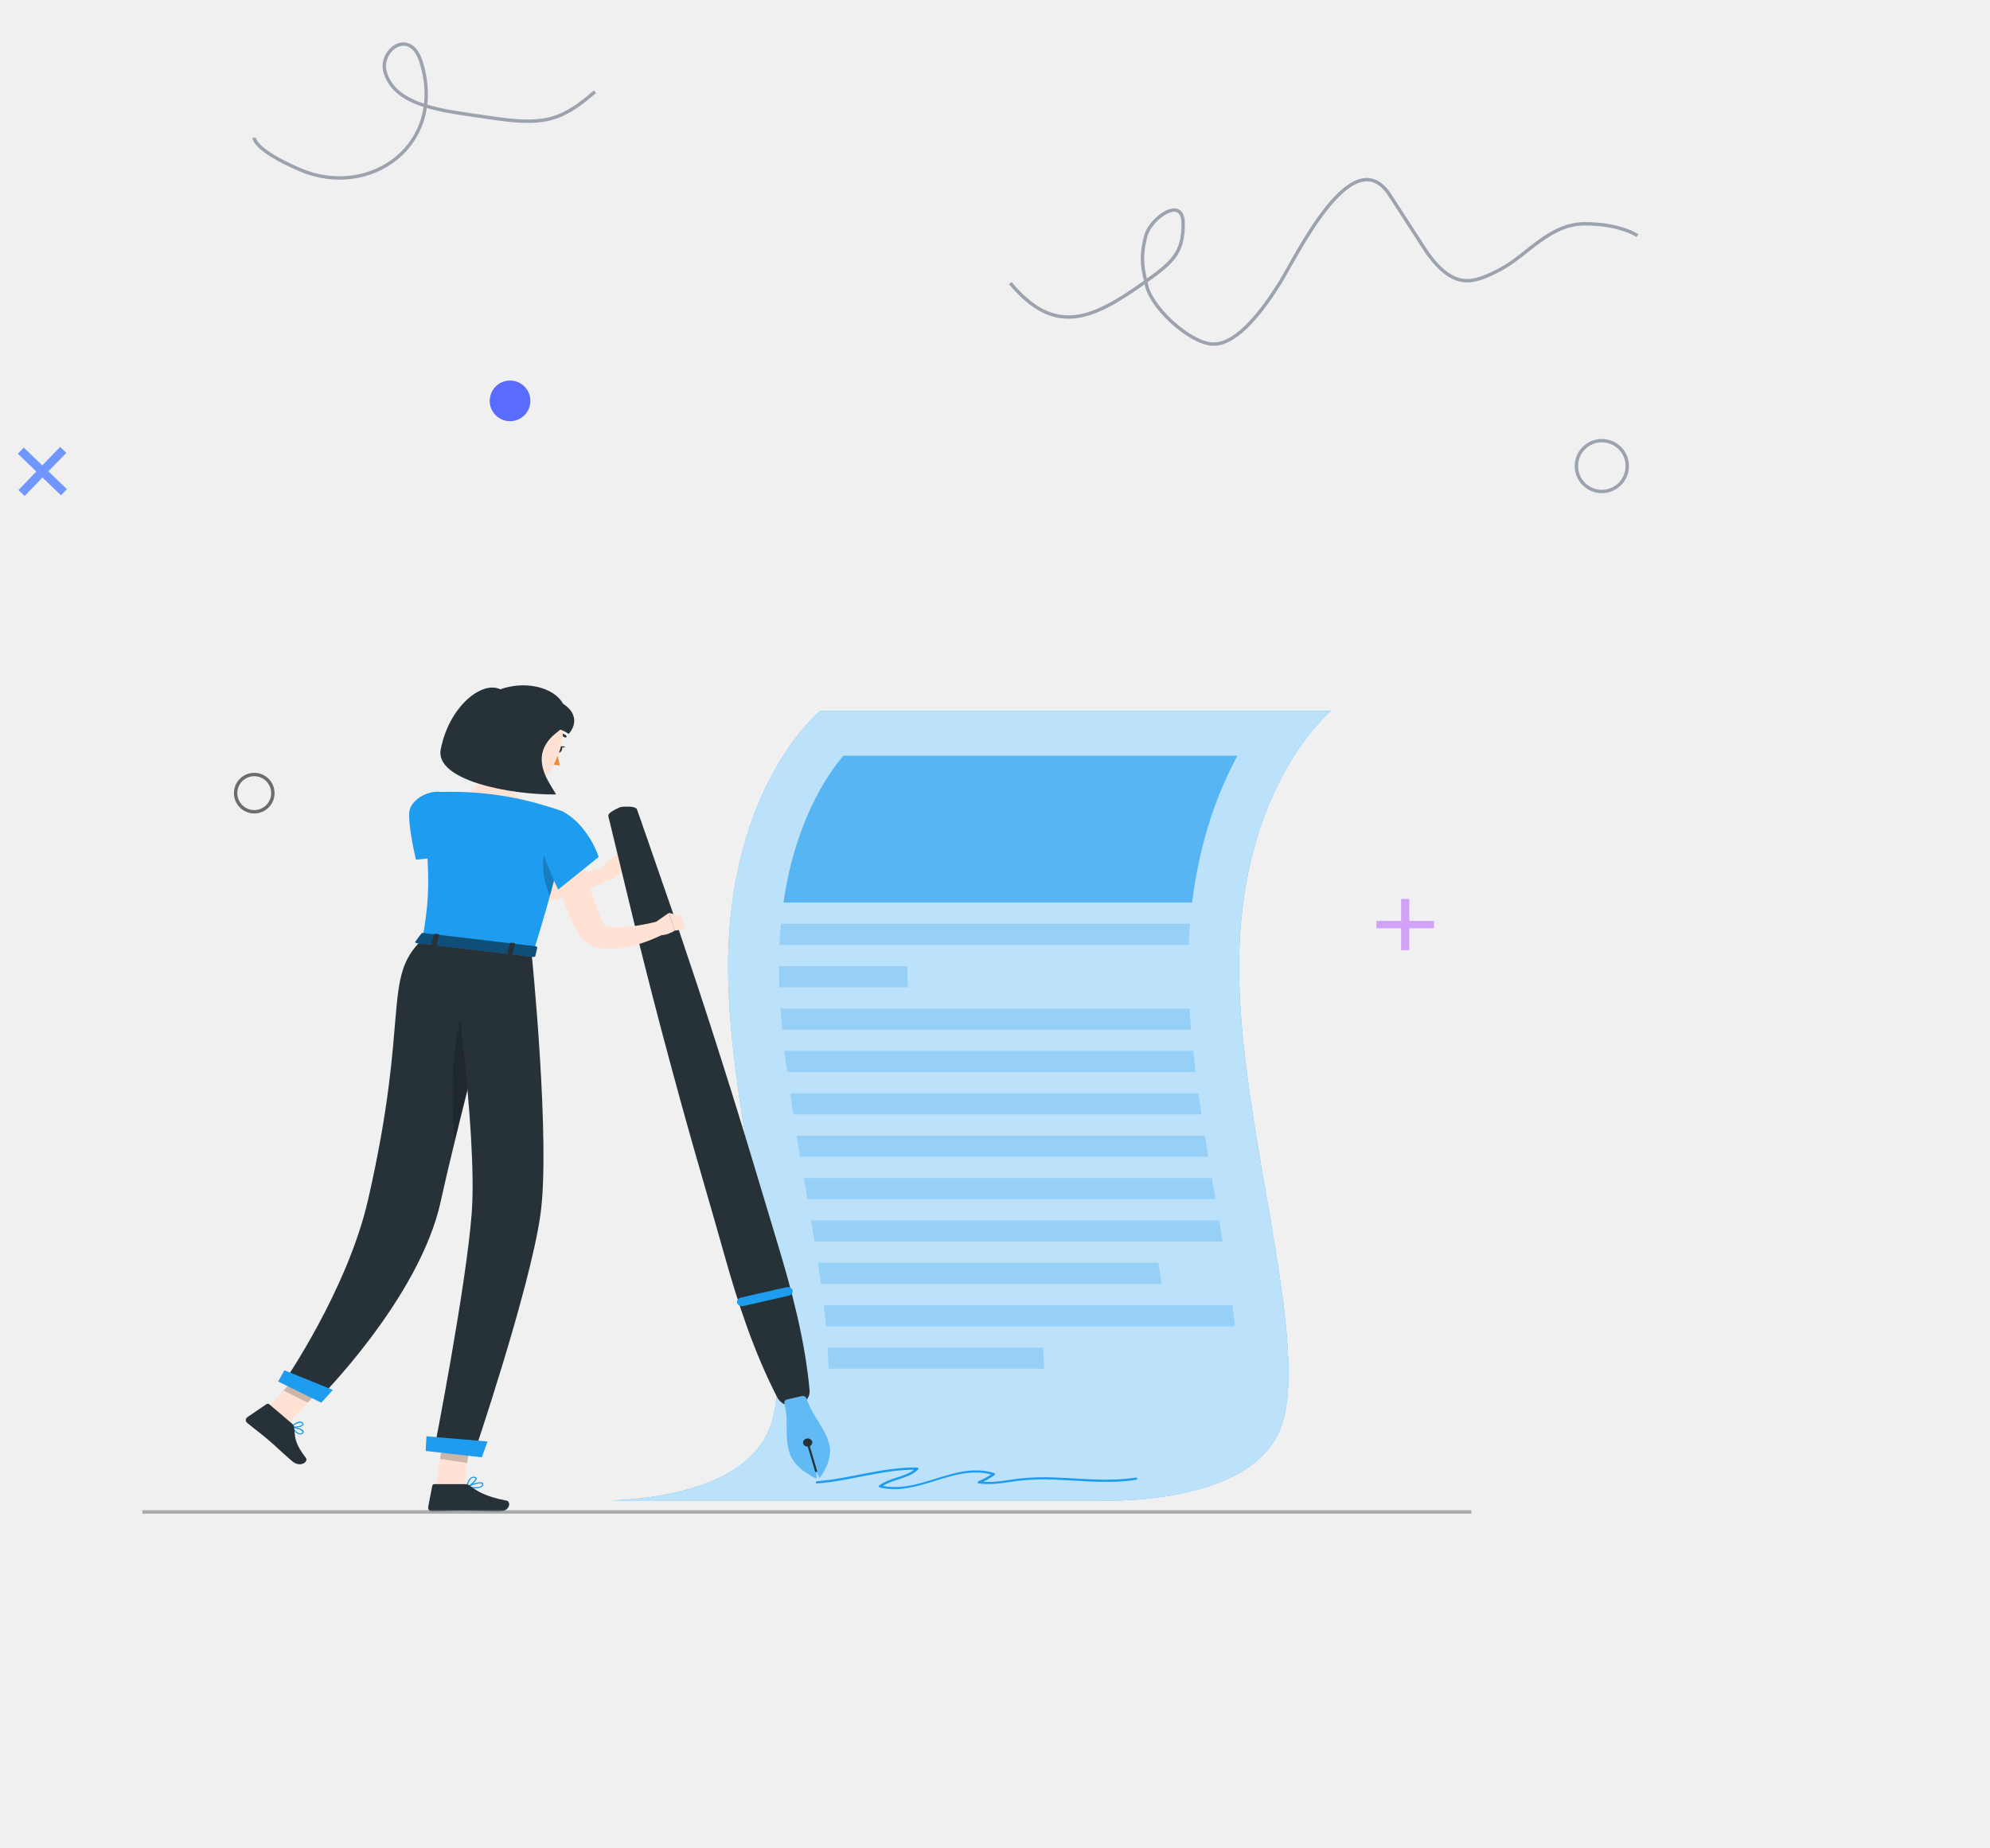
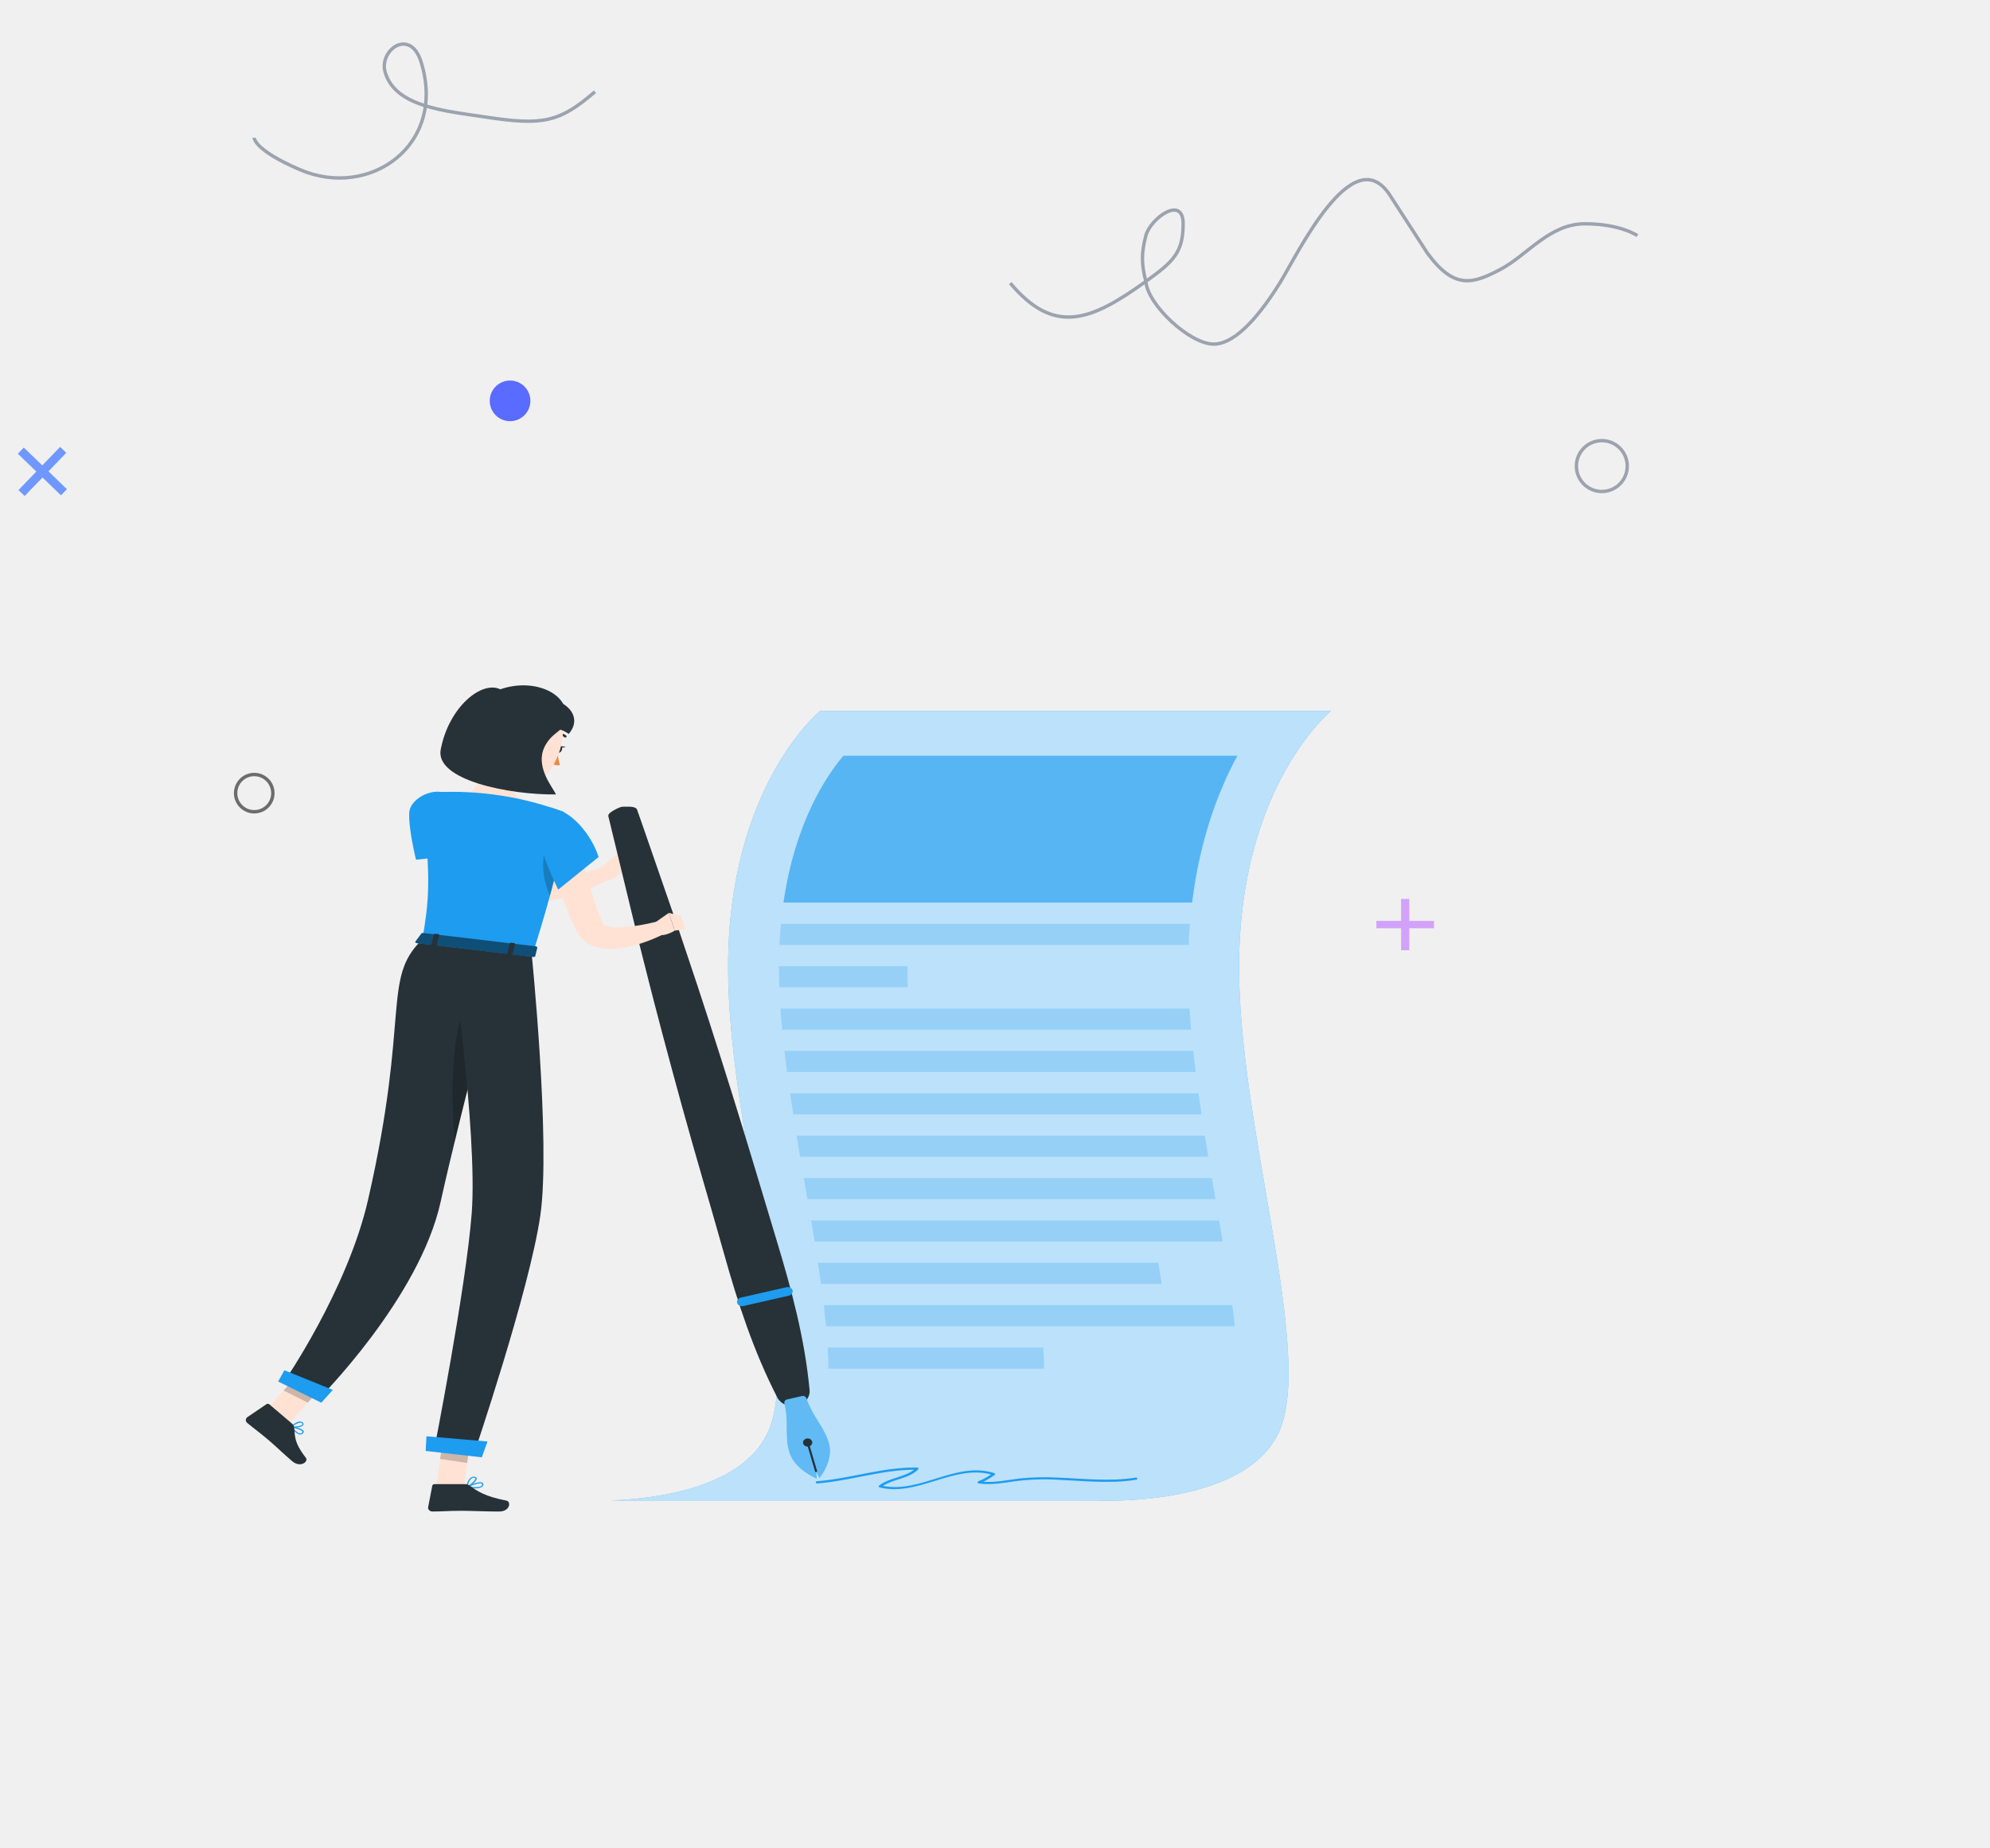
<svg xmlns="http://www.w3.org/2000/svg" width="587" height="545" viewBox="0 0 587 545" fill="none">
-   <g clip-path="url(#clip0_399_653)">
+   <g clip-path="url(#clip0_15_6693)">
    <circle cx="74.995" cy="233.995" r="5.495" stroke="black" stroke-opacity="0.55" />
    <path d="M150.455 112.27C147.14 112.27 144.46 114.95 144.46 118.265C144.46 121.58 147.14 124.26 150.455 124.26C153.77 124.26 156.45 121.58 156.45 118.265C156.45 114.95 153.77 112.27 150.455 112.27Z" fill="#5A6BFF" />
    <path d="M306.995 358C303.68 358 301 360.68 301 363.995C301 367.31 303.68 369.99 306.995 369.99C310.31 369.99 312.99 367.31 312.99 363.995C312.99 360.68 310.31 358 306.995 358Z" fill="#B3BBFF" />
    <path d="M75.001 40.636C75.001 40.636 74.694 44.138 88.501 50.07C109.021 58.887 131.914 42.802 124.186 18.207C121 8.07 111.777 14.756 113.589 21.207C116.5 31.57 131.301 32.721 143.5 34.57C160 37.07 165 36.136 175.5 27.07" stroke="#9CA3AF" />
    <path d="M392.64 209.739H241.92C241.92 209.739 214.77 231.789 214.77 285.397C214.77 331.499 235.36 394.006 227.63 419.593C221.8 438.9 193.53 442.216 179.98 442.675H323.44C323.44 442.675 370.62 445.189 378.35 419.593C386.08 393.997 365.49 331.499 365.49 285.388C365.49 231.753 392.64 209.739 392.64 209.739Z" fill="#1E9CEF" />
    <path opacity="0.7" d="M392.64 209.739H241.92C241.92 209.739 214.77 231.789 214.77 285.397C214.77 331.499 235.36 394.006 227.63 419.593C221.8 438.9 193.53 442.216 179.98 442.675H323.44C323.44 442.675 370.62 445.189 378.35 419.593C386.08 393.997 365.49 331.499 365.49 285.388C365.49 231.753 392.64 209.739 392.64 209.739Z" fill="white" />
    <g opacity="0.8">
      <path opacity="0.8" d="M351.641 266.275H231.101C234.511 242.69 243.701 228.966 248.771 222.969H365.001C359.301 233.465 353.921 247.762 351.641 266.275Z" fill="#1E9CEF" />
      <path opacity="0.3" d="M350.631 278.782H229.921C230.021 276.638 230.161 274.557 230.361 272.546H351.001C350.834 274.574 350.711 276.653 350.631 278.782Z" fill="#1E9CEF" />
      <path opacity="0.3" d="M267.77 291.28H229.881C229.814 289.286 229.777 287.325 229.771 285.397V285.053H267.671V285.388C267.671 287.337 267.7 289.304 267.77 291.28Z" fill="#1E9CEF" />
      <path opacity="0.3" d="M351.351 303.778H230.731C230.521 301.679 230.351 299.597 230.221 297.551H350.891C351.011 299.615 351.164 301.69 351.351 303.778Z" fill="#1E9CEF" />
-       <path opacity="0.3" d="M352.681 316.258H232.161C231.881 314.171 231.621 312.092 231.381 310.022H352.001C352.171 312.121 352.421 314.203 352.681 316.258Z" fill="#1E9CEF" />
-       <path opacity="0.3" d="M354.421 328.782H234.001C233.671 326.701 233.361 324.619 233.061 322.555H353.521C353.801 324.631 354.101 326.707 354.421 328.782Z" fill="#1E9CEF" />
+       <path opacity="0.3" d="M352.681 316.258H232.161C231.881 314.17 231.621 312.092 231.381 310.022H352.001C352.171 312.121 352.421 314.203 352.681 316.258Z" fill="#1E9CEF" />
+       <path opacity="0.3" d="M354.421 328.782H234.001C233.671 326.701 233.361 324.619 233.061 322.555H353.521C353.801 324.631 354.101 326.706 354.421 328.782Z" fill="#1E9CEF" />
      <path opacity="0.3" d="M356.411 341.28H236.001C235.654 339.199 235.321 337.123 235.001 335.053H355.401C355.731 337.126 356.071 339.19 356.411 341.28Z" fill="#1E9CEF" />
      <path opacity="0.3" d="M358.541 353.787H238.171C237.981 352.649 237.781 351.494 237.581 350.338L237.101 347.551H357.471C357.831 349.633 358.181 351.714 358.541 353.787Z" fill="#1E9CEF" />
      <path opacity="0.3" d="M240.271 366.285C239.937 364.227 239.604 362.151 239.271 360.058H359.621C359.971 362.14 360.331 364.212 360.671 366.285H240.271Z" fill="#1E9CEF" />
-       <path opacity="0.3" d="M242.181 378.783C241.901 376.745 241.591 374.664 241.271 372.556H341.671C342.011 374.655 342.331 376.737 342.671 378.783H242.181Z" fill="#1E9CEF" />
-       <path opacity="0.3" d="M243.661 391.29C243.468 389.255 243.248 387.177 243.001 385.054H363.521C363.791 387.188 364.041 389.27 364.251 391.29H243.661Z" fill="#1E9CEF" />
+       <path opacity="0.3" d="M242.181 378.783C241.901 376.746 241.591 374.664 241.271 372.556H341.671C342.011 374.655 342.331 376.737 342.671 378.783H242.181Z" fill="#1E9CEF" />
+       <path opacity="0.3" d="M243.661 391.289C243.468 389.255 243.248 387.176 243.001 385.054H363.521C363.791 387.188 364.041 389.27 364.251 391.289H243.661Z" fill="#1E9CEF" />
      <path opacity="0.3" d="M244.351 403.787C244.351 401.777 244.261 399.695 244.131 397.561H307.721C307.881 399.739 307.971 401.821 308.001 403.787H244.351Z" fill="#1E9CEF" />
    </g>
    <path d="M335.001 435.928C327.351 437.154 319.601 436.219 311.911 435.928C308.223 435.717 304.521 435.803 300.851 436.183C297.251 436.607 293.671 437.436 290.041 437.154C291.24 436.585 292.37 435.908 293.411 435.134C293.457 435.094 293.49 435.044 293.508 434.988C293.525 434.933 293.525 434.875 293.509 434.82C293.493 434.764 293.461 434.714 293.415 434.673C293.37 434.632 293.313 434.602 293.251 434.587C281.961 431.059 271.681 440.602 260.431 438.38C263.621 436.298 268.111 436.254 270.831 433.52C270.881 433.472 270.915 433.413 270.928 433.35C270.941 433.286 270.932 433.22 270.904 433.16C270.875 433.1 270.827 433.049 270.767 433.013C270.706 432.976 270.634 432.957 270.561 432.955C260.501 432.779 251.001 436.21 241.001 436.995C240.521 436.995 240.521 437.692 241.001 437.656C250.651 436.915 259.901 433.661 269.631 433.59C266.721 435.884 262.281 435.963 259.321 438.274C259.275 438.315 259.242 438.366 259.225 438.421C259.208 438.477 259.207 438.535 259.223 438.591C259.239 438.647 259.271 438.698 259.317 438.74C259.362 438.782 259.418 438.813 259.481 438.829C270.821 441.59 281.141 432.047 292.341 434.993C291.173 435.801 289.901 436.485 288.551 437.03C288.487 437.064 288.437 437.113 288.405 437.172C288.373 437.23 288.361 437.296 288.37 437.36C288.38 437.425 288.411 437.486 288.459 437.535C288.507 437.584 288.57 437.62 288.641 437.639C292.331 438.186 295.941 437.489 299.581 436.977C303.656 436.461 307.782 436.32 311.891 436.554C319.661 436.88 327.461 437.806 335.181 436.554C335.691 436.492 335.491 435.848 335.001 435.928Z" fill="#1E9CEF" />
    <path d="M130.88 242.285C131.51 242.999 132.32 243.837 133.06 244.613C133.8 245.389 134.61 246.174 135.41 246.933C137.02 248.45 138.65 249.94 140.41 251.343C143.674 254.076 147.381 256.365 151.41 258.134C151.9 258.328 152.41 258.505 152.86 258.663C153.082 258.741 153.309 258.809 153.54 258.866C153.753 258.941 153.974 258.997 154.2 259.034C155.16 259.251 156.141 259.387 157.13 259.44C159.344 259.535 161.563 259.422 163.75 259.104C166.073 258.792 168.373 258.362 170.64 257.817C172.94 257.287 175.29 256.635 177.48 255.956L179.48 259.484C175.034 261.935 170.221 263.823 165.18 265.093C162.522 265.764 159.782 266.152 157.02 266.249C155.524 266.302 154.026 266.216 152.55 265.993C152.17 265.94 151.78 265.861 151.4 265.781C151.02 265.702 150.62 265.614 150.29 265.517C149.59 265.331 148.91 265.128 148.29 264.899C143.2 263.053 138.516 260.435 134.45 257.164C132.466 255.647 130.573 254.04 128.78 252.348C127.89 251.466 127.02 250.646 126.18 249.764C125.34 248.882 124.54 248 123.67 246.986L130.88 242.285Z" fill="#FFE2D3" />
-     <path d="M120.71 239.789C120.49 244.728 122.71 253.636 122.71 253.636L136.57 252.154C136.57 252.154 137.08 239.118 134.39 235.969C129.84 230.704 120.92 235.114 120.71 239.789Z" fill="#1E9CEF" />
+     <path d="M120.71 239.789C120.49 244.728 122.71 253.636 122.71 253.636L136.57 252.154C136.57 252.154 137.08 239.118 134.39 235.97C129.84 230.704 120.92 235.114 120.71 239.789Z" fill="#1E9CEF" />
    <path d="M175.62 257.208L182.11 251.969L182.94 257.614C182.94 257.614 180.25 260.798 177.2 259.457L175.62 257.208Z" fill="#FFE2D3" />
    <path d="M185.369 252.278L188.119 255.453L182.939 257.614L182.109 251.969L185.369 252.278Z" fill="#FFE2D3" />
-     <path d="M183.73 237.998C184.42 237.998 184.8 237.998 185.29 237.998C185.5 237.985 185.71 237.985 185.92 237.998L186.44 238.06C186.889 238.106 187.316 238.255 187.68 238.492C187.857 238.676 187.975 238.898 188.02 239.136L188.25 239.806L189.18 242.452L191.04 247.806L194.75 258.522C197.2 265.666 199.75 272.793 202.11 279.955C206.96 294.261 211.55 308.62 216.06 323.005C220.57 337.391 224.81 351.838 229.17 366.223C233.53 380.609 237.43 395.162 238.82 410.261C238.87 411.271 238.526 412.265 237.845 413.077C237.163 413.89 236.186 414.471 235.077 414.724C233.968 414.977 232.794 414.887 231.752 414.468C230.709 414.049 229.861 413.327 229.35 412.422C222.25 398.628 217.61 384.278 213.55 369.795C209.49 355.313 205.18 340.954 201.2 326.48C197.22 312.007 193.33 297.454 189.69 282.874C187.82 275.598 186.12 268.277 184.33 260.983L181.68 250.029L180.35 244.551L179.69 241.808L179.52 241.129C179.429 240.9 179.409 240.653 179.46 240.415C179.655 240.065 179.943 239.762 180.3 239.533L180.73 239.251C180.895 239.14 181.069 239.039 181.25 238.951C181.68 238.73 181.99 238.545 182.61 238.28C182.959 238.123 183.34 238.027 183.73 237.998Z" fill="#263238" />
-     <path d="M237.86 412.537C237.785 412.299 237.607 412.095 237.364 411.972C237.12 411.848 236.832 411.814 236.56 411.876L234.36 412.378L232.16 412.881C231.888 412.944 231.655 413.098 231.511 413.311C231.367 413.524 231.323 413.778 231.39 414.019C232.76 419.576 231.39 423.553 232.85 428.44C234.36 433.582 240.93 436.219 240.93 436.219L240.72 434.023L241.72 436.034C241.72 436.034 246.01 430.918 244.5 425.776C243.08 420.89 239.72 417.979 237.86 412.537Z" fill="#1E9CEF" />
-     <path opacity="0.3" d="M237.86 412.537C237.785 412.299 237.607 412.095 237.364 411.972C237.12 411.848 236.832 411.814 236.56 411.876L234.36 412.378L232.16 412.881C231.888 412.944 231.655 413.098 231.511 413.311C231.367 413.524 231.323 413.778 231.39 414.019C232.76 419.576 231.39 423.553 232.85 428.44C234.36 433.582 240.93 436.219 240.93 436.219L240.72 434.023L241.72 436.034C241.72 436.034 246.01 430.918 244.5 425.776C243.08 420.89 239.72 417.979 237.86 412.537Z" fill="white" />
+     <path d="M183.73 237.998C184.42 237.998 184.8 237.998 185.29 237.998C185.5 237.986 185.71 237.986 185.92 237.998L186.44 238.06C186.889 238.107 187.316 238.256 187.68 238.492C187.857 238.676 187.975 238.898 188.02 239.136L188.25 239.806L189.18 242.452L191.04 247.806L194.75 258.522C197.2 265.667 199.75 272.793 202.11 279.955C206.96 294.261 211.55 308.62 216.06 323.005C220.57 337.391 224.81 351.838 229.17 366.223C233.53 380.609 237.43 395.162 238.82 410.262C238.87 411.271 238.526 412.265 237.845 413.078C237.163 413.89 236.186 414.472 235.077 414.725C233.968 414.978 232.794 414.887 231.752 414.468C230.709 414.049 229.861 413.327 229.35 412.423C222.25 398.628 217.61 384.278 213.55 369.796C209.49 355.313 205.18 340.954 201.2 326.481C197.22 312.007 193.33 297.454 189.69 282.874C187.82 275.598 186.12 268.277 184.33 260.983L181.68 250.029L180.35 244.552L179.69 241.809L179.52 241.129C179.429 240.9 179.409 240.654 179.46 240.415C179.655 240.065 179.943 239.762 180.3 239.533L180.73 239.251C180.895 239.14 181.069 239.04 181.25 238.951C181.68 238.73 181.99 238.545 182.61 238.281C182.959 238.123 183.34 238.027 183.73 237.998Z" fill="#263238" />
+     <path d="M237.86 412.537C237.785 412.298 237.607 412.095 237.364 411.972C237.12 411.848 236.832 411.813 236.56 411.875L234.36 412.378L232.16 412.881C231.888 412.943 231.655 413.098 231.511 413.311C231.367 413.524 231.323 413.778 231.39 414.019C232.76 419.575 231.39 423.553 232.85 428.439C234.36 433.582 240.93 436.219 240.93 436.219L240.72 434.022L241.72 436.033C241.72 436.033 246.01 430.918 244.5 425.776C243.08 420.89 239.72 417.979 237.86 412.537Z" fill="#1E9CEF" />
+     <path opacity="0.3" d="M237.86 412.537C237.785 412.298 237.607 412.095 237.364 411.972C237.12 411.848 236.832 411.813 236.56 411.875L234.36 412.378L232.16 412.881C231.888 412.943 231.655 413.098 231.511 413.311C231.367 413.524 231.323 413.778 231.39 414.019C232.76 419.575 231.39 423.553 232.85 428.439C234.36 433.582 240.93 436.219 240.93 436.219L240.72 434.022L241.72 436.033C241.72 436.033 246.01 430.918 244.5 425.776C243.08 420.89 239.72 417.979 237.86 412.537Z" fill="white" />
    <path d="M239.569 425.291C239.634 425.522 239.619 425.766 239.528 425.99C239.436 426.214 239.271 426.41 239.053 426.551C238.836 426.693 238.575 426.775 238.305 426.786C238.035 426.798 237.767 426.739 237.535 426.616C237.303 426.494 237.118 426.313 237.002 426.098C236.886 425.882 236.844 425.642 236.883 425.405C236.922 425.169 237.04 424.949 237.22 424.772C237.401 424.594 237.637 424.468 237.899 424.409C238.253 424.331 238.628 424.381 238.941 424.546C239.254 424.711 239.48 424.979 239.569 425.291Z" fill="#263238" />
-     <path d="M240.8 434.287C240.761 434.298 240.719 434.301 240.679 434.297C240.638 434.293 240.598 434.281 240.562 434.263C240.527 434.245 240.496 434.221 240.471 434.191C240.447 434.162 240.429 434.129 240.42 434.093L237.94 425.67C237.93 425.635 237.927 425.599 237.932 425.564C237.938 425.528 237.951 425.493 237.971 425.462C237.992 425.431 238.019 425.404 238.051 425.382C238.084 425.36 238.121 425.344 238.16 425.335C238.2 425.324 238.241 425.321 238.282 425.325C238.323 425.329 238.363 425.341 238.398 425.359C238.434 425.377 238.465 425.402 238.489 425.431C238.514 425.46 238.531 425.494 238.54 425.529L241.02 433.952C241.031 433.987 241.034 434.023 241.028 434.059C241.023 434.094 241.01 434.129 240.989 434.16C240.969 434.191 240.942 434.218 240.909 434.24C240.877 434.262 240.84 434.278 240.8 434.287Z" fill="#263238" />
+     <path d="M240.8 434.287C240.761 434.298 240.719 434.301 240.679 434.297C240.638 434.293 240.598 434.281 240.562 434.263C240.527 434.245 240.496 434.22 240.471 434.191C240.447 434.162 240.429 434.128 240.42 434.093L237.94 425.67C237.93 425.635 237.927 425.599 237.932 425.563C237.938 425.528 237.951 425.493 237.971 425.462C237.992 425.431 238.019 425.404 238.051 425.382C238.084 425.36 238.121 425.344 238.16 425.335C238.2 425.324 238.241 425.321 238.282 425.325C238.323 425.329 238.363 425.341 238.398 425.359C238.434 425.377 238.465 425.402 238.489 425.431C238.514 425.46 238.531 425.493 238.54 425.529L241.02 433.952C241.031 433.987 241.034 434.023 241.028 434.059C241.023 434.094 241.01 434.129 240.989 434.16C240.969 434.191 240.942 434.218 240.909 434.24C240.877 434.262 240.84 434.278 240.8 434.287Z" fill="#263238" />
    <path d="M232.7 382.249L219.22 385.328C218.846 385.411 218.45 385.36 218.118 385.186C217.787 385.013 217.546 384.731 217.45 384.401C217.354 384.078 217.405 383.734 217.591 383.442C217.778 383.151 218.086 382.935 218.45 382.84L232 379.762C232.367 379.677 232.757 379.722 233.088 379.887C233.418 380.051 233.663 380.323 233.77 380.644C233.822 380.812 233.836 380.987 233.81 381.159C233.785 381.331 233.72 381.497 233.62 381.647C233.52 381.796 233.387 381.927 233.229 382.03C233.071 382.134 232.891 382.208 232.7 382.249Z" fill="#1E9CEF" />
-     <path d="M164.27 220.826C164.03 221.355 164.16 221.911 164.55 222.06C164.94 222.21 165.46 221.902 165.7 221.373C165.94 220.843 165.82 220.288 165.42 220.138C165.02 219.988 164.52 220.296 164.27 220.826Z" fill="#263238" />
+     <path d="M164.27 220.825C164.03 221.355 164.16 221.91 164.55 222.06C164.94 222.21 165.46 221.901 165.7 221.372C165.94 220.843 165.82 220.287 165.42 220.137C165.02 219.988 164.52 220.296 164.27 220.825Z" fill="#263238" />
    <path d="M165.24 220.12L166.85 220.305C166.85 220.305 165.65 221.002 165.24 220.12Z" fill="#263238" />
    <path d="M164.55 221.531C164.534 222.951 164.736 224.366 165.15 225.738C164.751 225.813 164.338 225.811 163.941 225.73C163.543 225.649 163.171 225.492 162.85 225.271L164.55 221.531Z" fill="#ED893E" />
    <path d="M166.69 217.597C166.627 217.587 166.569 217.563 166.52 217.527C166.16 217.237 165.729 217.024 165.261 216.905C164.793 216.785 164.299 216.763 163.82 216.839C163.722 216.861 163.618 216.848 163.53 216.804C163.442 216.759 163.378 216.687 163.35 216.601C163.325 216.514 163.339 216.423 163.39 216.345C163.44 216.268 163.523 216.211 163.62 216.186C164.22 216.081 164.841 216.102 165.431 216.245C166.021 216.389 166.565 216.653 167.02 217.015C167.055 217.047 167.084 217.084 167.103 217.124C167.122 217.165 167.132 217.209 167.132 217.253C167.132 217.298 167.122 217.342 167.103 217.383C167.084 217.423 167.055 217.46 167.02 217.492C166.979 217.532 166.927 217.563 166.87 217.581C166.812 217.6 166.75 217.605 166.69 217.597Z" fill="#263238" />
    <path d="M143.07 220.552C143.5 224.848 141.88 231.877 138.2 234.267C138.2 234.267 140.97 238.783 149.84 239.833C159.59 240.988 155.01 236.146 155.01 236.146C149.82 234.382 150.38 230.969 151.69 227.829L143.07 220.552Z" fill="#FFE2D3" />
-     <path d="M169.64 243.475C170.41 247.48 171.36 251.634 172.35 255.682C172.88 257.702 173.41 259.731 174.03 261.715C174.65 263.7 175.27 265.684 175.96 267.633C176.34 268.595 176.68 269.574 177.08 270.509L177.68 271.92L177.82 272.264V272.37C177.84 272.424 177.863 272.477 177.89 272.528C178.096 272.843 178.433 273.074 178.83 273.172C179.621 273.421 180.45 273.561 181.29 273.587C183.436 273.639 185.582 273.485 187.69 273.128C189.9 272.775 192.23 272.299 194.4 271.77L196.23 275.342C195.127 275.921 193.992 276.451 192.83 276.93C191.681 277.426 190.502 277.868 189.3 278.253C186.782 279.12 184.14 279.678 181.45 279.911C179.869 280.037 178.276 279.942 176.73 279.629C174.748 279.23 172.964 278.281 171.64 276.921C171.297 276.556 170.99 276.166 170.72 275.757C170.58 275.554 170.47 275.342 170.35 275.139L170.16 274.742L169.38 273.199C168.87 272.167 168.38 271.135 167.95 270.094C167.09 268.013 166.27 265.922 165.56 263.823C164.85 261.724 164.21 259.607 163.56 257.49C162.37 253.239 161.4 249.032 160.68 244.631L169.64 243.475Z" fill="#FFE2D3" />
+     <path d="M169.64 243.476C170.41 247.48 171.36 251.634 172.35 255.682C172.88 257.702 173.41 259.731 174.03 261.715C174.65 263.7 175.27 265.684 175.96 267.634C176.34 268.595 176.68 269.574 177.08 270.509L177.68 271.92L177.82 272.264V272.37C177.84 272.424 177.863 272.477 177.89 272.529C178.096 272.843 178.433 273.074 178.83 273.173C179.621 273.421 180.45 273.561 181.29 273.587C183.436 273.639 185.582 273.485 187.69 273.128C189.9 272.776 192.23 272.299 194.4 271.77L196.23 275.342C195.127 275.921 193.992 276.451 192.83 276.93C191.681 277.426 190.502 277.868 189.3 278.253C186.782 279.12 184.14 279.678 181.45 279.911C179.869 280.038 178.276 279.942 176.73 279.629C174.748 279.23 172.964 278.281 171.64 276.921C171.297 276.556 170.99 276.167 170.72 275.757C170.58 275.554 170.47 275.342 170.35 275.139L170.16 274.742L169.38 273.199C168.87 272.167 168.38 271.135 167.95 270.094C167.09 268.013 166.27 265.922 165.56 263.823C164.85 261.724 164.21 259.607 163.56 257.491C162.37 253.239 161.4 249.032 160.68 244.631L169.64 243.476Z" fill="#FFE2D3" />
    <path d="M193.44 272.017L197.3 269.318L199.04 274.557C199.04 274.557 193.76 277.926 192.35 273.966L193.44 272.017Z" fill="#FFE2D3" />
    <path d="M200.79 270.244L202.17 274.072L199.04 274.557L197.31 269.318L200.79 270.244Z" fill="#FFE2D3" />
    <path d="M128.67 438.336L136.74 438.865L139.13 422.521L131.06 421.992L128.67 438.336Z" fill="#FFE2D3" />
    <path d="M76.99 417.573L83.98 421.322L95.61 408.515L88.62 404.767L76.99 417.573Z" fill="#FFE2D3" />
-     <path d="M88.86 423.209C88.761 423.223 88.66 423.223 88.56 423.209C87.56 423.209 86.37 421.833 85.77 421.022C85.748 420.995 85.736 420.963 85.736 420.929C85.736 420.896 85.748 420.864 85.77 420.837C85.789 420.808 85.818 420.786 85.852 420.772C85.885 420.758 85.923 420.753 85.96 420.757C86.29 420.819 89.18 421.357 89.56 422.204C89.601 422.297 89.613 422.399 89.596 422.498C89.578 422.597 89.531 422.69 89.46 422.768C89.326 422.974 89.113 423.13 88.86 423.209ZM86.36 421.207C87.21 422.266 88.02 422.892 88.57 422.901C88.69 422.902 88.808 422.874 88.912 422.822C89.015 422.769 89.101 422.693 89.16 422.601C89.187 422.564 89.201 422.521 89.201 422.477C89.201 422.433 89.187 422.391 89.16 422.354C89 421.904 87.51 421.454 86.36 421.216V421.207Z" fill="#1E9CEF" />
+     <path d="M88.86 423.21C88.761 423.223 88.66 423.223 88.56 423.21C87.56 423.21 86.37 421.834 85.77 421.022C85.748 420.995 85.736 420.963 85.736 420.93C85.736 420.896 85.748 420.864 85.77 420.837C85.789 420.809 85.818 420.786 85.852 420.772C85.885 420.758 85.923 420.753 85.96 420.758C86.29 420.819 89.18 421.357 89.56 422.204C89.601 422.298 89.613 422.399 89.596 422.498C89.578 422.597 89.531 422.69 89.46 422.769C89.326 422.974 89.113 423.13 88.86 423.21ZM86.36 421.207C87.21 422.266 88.02 422.892 88.57 422.901C88.69 422.902 88.808 422.875 88.912 422.822C89.015 422.769 89.101 422.693 89.16 422.601C89.187 422.564 89.201 422.521 89.201 422.477C89.201 422.434 89.187 422.391 89.16 422.354C89 421.904 87.51 421.454 86.36 421.216V421.207Z" fill="#1E9CEF" />
    <path d="M88.43 421.004C87.599 421.203 86.729 421.242 85.88 421.119C85.848 421.11 85.82 421.093 85.797 421.072C85.774 421.05 85.758 421.024 85.75 420.995C85.734 420.971 85.726 420.944 85.726 420.916C85.726 420.888 85.734 420.861 85.75 420.837C85.81 420.775 87.4 419.337 88.57 419.381C88.721 419.383 88.869 419.415 89.004 419.474C89.139 419.534 89.258 419.62 89.35 419.725C89.458 419.819 89.527 419.943 89.545 420.076C89.563 420.209 89.53 420.343 89.45 420.457C89.185 420.732 88.828 420.923 88.43 421.004ZM86.33 420.845C87.33 420.942 88.87 420.687 89.18 420.281C89.18 420.21 89.26 420.113 89.1 419.937C89.041 419.869 88.965 419.814 88.878 419.776C88.792 419.738 88.697 419.718 88.6 419.717C87.729 419.876 86.935 420.271 86.33 420.845Z" fill="#1E9CEF" />
    <path d="M86.08 419.946L79.45 414.319C79.34 414.219 79.193 414.159 79.036 414.149C78.879 414.14 78.724 414.181 78.6 414.266L72.94 418.111C72.803 418.218 72.694 418.349 72.619 418.496C72.544 418.643 72.506 418.802 72.506 418.962C72.506 419.123 72.544 419.282 72.619 419.429C72.694 419.576 72.803 419.707 72.94 419.814C75.29 421.745 76.53 422.574 79.44 425.053C81.24 426.579 83.68 428.96 86.16 431.068C88.64 433.176 91.06 431.183 90.24 430.115C86.54 425.335 87.09 423.544 86.76 421.101C86.689 420.659 86.449 420.251 86.08 419.946Z" fill="#263238" />
    <path d="M140.24 439.094C139.386 439.08 138.535 438.994 137.7 438.838C137.661 438.831 137.626 438.814 137.599 438.789C137.572 438.763 137.555 438.732 137.55 438.697C137.544 438.662 137.551 438.627 137.569 438.596C137.587 438.564 137.615 438.538 137.65 438.521C138.02 438.353 141.3 436.898 142.26 437.392C142.352 437.434 142.429 437.497 142.484 437.574C142.539 437.652 142.568 437.741 142.57 437.833C142.59 437.986 142.567 438.141 142.502 438.284C142.438 438.428 142.334 438.554 142.2 438.653C141.621 438.991 140.931 439.147 140.24 439.094ZM138.34 438.6C140.12 438.856 141.45 438.794 141.95 438.406C142.038 438.34 142.106 438.255 142.148 438.159C142.19 438.064 142.204 437.961 142.19 437.859C142.192 437.824 142.184 437.788 142.164 437.757C142.145 437.725 142.115 437.7 142.08 437.683C141.54 437.418 139.69 438.036 138.34 438.6Z" fill="#1E9CEF" />
    <path d="M137.74 438.856C137.704 438.865 137.666 438.865 137.63 438.856C137.601 438.839 137.578 438.815 137.563 438.787C137.549 438.759 137.545 438.728 137.55 438.697C137.55 438.574 137.94 435.663 139.75 435.663H139.9C140.43 435.707 140.58 435.937 140.61 436.131C140.76 436.933 138.8 438.477 137.82 438.865L137.74 438.856ZM139.74 435.972C138.58 435.972 138.12 437.665 137.98 438.388C138.98 437.859 140.31 436.624 140.22 436.166C140.22 436.122 140.22 436.007 139.85 435.981L139.74 435.972Z" fill="#1E9CEF" />
    <path d="M137.24 437.851H128.17C128.013 437.85 127.861 437.899 127.74 437.988C127.619 438.076 127.538 438.199 127.51 438.336L126.29 444.66C126.265 444.818 126.28 444.979 126.332 445.132C126.384 445.285 126.473 445.427 126.593 445.547C126.712 445.668 126.859 445.764 127.024 445.83C127.189 445.896 127.369 445.93 127.55 445.93C130.71 445.93 132.24 445.718 136.23 445.718C138.68 445.718 143.75 445.939 147.14 445.939C150.53 445.939 150.8 442.984 149.39 442.719C143.1 441.52 140.66 439.862 138.58 438.309C138.209 438.021 137.734 437.859 137.24 437.851Z" fill="#263238" />
    <path opacity="0.2" d="M139.129 422.521L137.799 431.606L129.819 430.424L131.059 422.001L139.129 422.521Z" fill="black" />
    <path opacity="0.2" d="M88.609 404.767L95.609 408.524L90.789 413.816L83.649 410.226L88.609 404.767Z" fill="black" />
-     <path d="M124.6 277.15L157.27 281.022C169.93 240.609 166.2 239.524 166.2 239.524C164.76 238.919 163.273 238.406 161.75 237.989C160.21 237.495 158.653 237.046 157.08 236.64C153.937 235.817 150.741 235.16 147.51 234.673C141.238 233.722 134.863 233.405 128.51 233.729C127.873 233.768 127.255 233.934 126.701 234.213C126.146 234.493 125.671 234.879 125.31 235.343C125.174 235.515 125.057 235.699 124.96 235.89C124.604 236.561 124.466 237.306 124.56 238.042C127.32 259.281 126.43 266.266 124.6 277.15Z" fill="#1E9CEF" />
+     <path d="M124.6 277.15L157.27 281.022C169.93 240.609 166.2 239.524 166.2 239.524C164.76 238.919 163.273 238.406 161.75 237.99C160.21 237.496 158.653 237.046 157.08 236.64C153.937 235.817 150.741 235.161 147.51 234.673C141.238 233.722 134.863 233.405 128.51 233.729C127.873 233.769 127.255 233.934 126.701 234.214C126.146 234.493 125.671 234.879 125.31 235.344C125.174 235.516 125.057 235.699 124.96 235.89C124.604 236.562 124.466 237.306 124.56 238.042C127.32 259.281 126.43 266.266 124.6 277.15Z" fill="#1E9CEF" />
    <path opacity="0.2" d="M160.45 251.872C159.806 256.054 160.417 260.311 162.22 264.22C164.39 256.335 165.57 250.99 166.15 247.286C163.66 247.189 161.07 248.035 160.45 251.872Z" fill="black" />
    <path d="M165.91 239.383C171.51 242.205 175.4 248.935 176.57 252.842L164.65 262.456C164.65 262.456 158.47 249.782 158.97 245.848C159.47 241.914 163.8 238.316 165.91 239.383Z" fill="#1E9CEF" />
    <path d="M144.84 211.688C142.33 218.374 141.11 221.152 143.31 225.915C146.63 233.085 156.46 234.602 161.18 228.772C165.43 223.524 168.82 213.47 162.77 208.125C161.498 206.932 159.896 206.053 158.122 205.573C156.347 205.094 154.462 205.031 152.651 205.391C150.841 205.751 149.168 206.521 147.798 207.625C146.428 208.729 145.408 210.13 144.84 211.688Z" fill="#FFE2D3" />
-     <path d="M157.27 217.615C156.742 218.841 156.658 220.182 157.03 221.452C157.53 223.216 159.03 223.366 159.96 222.228C160.89 221.09 161.52 219.035 160.52 217.553C159.52 216.071 157.92 216.266 157.27 217.615Z" fill="#FFE2D3" />
+     <path d="M157.27 217.615C156.742 218.842 156.658 220.182 157.03 221.452C157.53 223.216 159.03 223.366 159.96 222.228C160.89 221.09 161.52 219.035 160.52 217.554C159.52 216.072 157.92 216.266 157.27 217.615Z" fill="#FFE2D3" />
    <path d="M147.56 203.362C142.16 200.716 132.44 208.46 130 221.099C128.25 230.148 150.16 234.523 164 234.382C163.08 232.248 157.33 225.827 161 219.644C163.67 215.154 166.71 216.195 166.91 210.974C167.16 204.394 157.28 199.984 147.56 203.362Z" fill="#263238" />
    <path d="M159.85 206.202C166.13 205.664 172.439 211.106 167.759 216.53C166.616 215.722 165.286 215.145 163.862 214.84C162.438 214.535 160.956 214.51 159.52 214.766C156.65 215.331 159.85 206.202 159.85 206.202Z" fill="#263238" />
-     <path d="M148.649 279.999C148.649 279.999 135.999 327.292 129.999 354.466C123.739 383.131 93.729 412.996 93.729 412.996L83.569 407.986C83.569 407.986 102.449 380.732 108.569 353.964C121.009 299.632 112.569 288.695 124.569 277.159L148.649 279.999Z" fill="#263238" />
+     <path d="M148.649 279.999C148.649 279.999 135.999 327.292 129.999 354.466C123.739 383.131 93.729 412.996 93.729 412.996L83.569 407.986C83.569 407.986 102.449 380.732 108.569 353.964C121.009 299.633 112.569 288.696 124.569 277.159L148.649 279.999Z" fill="#263238" />
    <path d="M94.77 413.834L82.04 407.58L83.9 404.264L98.18 410.059L94.77 413.834Z" fill="#1E9CEF" />
    <path opacity="0.2" d="M141.9 290.274C132.04 297.833 133.11 324.672 134.14 336.72C138.28 319.539 143.25 300.417 146.14 289.348C145.13 288.66 143.72 288.916 141.9 290.274Z" fill="black" />
    <path d="M156.79 281.04C156.79 281.04 162.5 337.197 159.38 358.612C156.14 380.891 139.66 429.357 139.66 429.357L128 428.034C128 428.034 137.46 380 139.14 357.95C140.97 333.898 132.84 278.208 132.84 278.208L156.79 281.04Z" fill="#263238" />
-     <path d="M142.13 429.948L125.55 428.06L125.8 423.739L143.8 425.273L142.13 429.948Z" fill="#1E9CEF" />
-     <path d="M124.31 275.412L122.53 277.803C122.39 277.988 122.64 278.217 123.01 278.261L157.28 282.319C157.58 282.319 157.84 282.257 157.87 282.098L158.48 279.576C158.48 279.399 158.28 279.214 157.96 279.179L124.87 275.263C124.77 275.244 124.666 275.248 124.568 275.274C124.47 275.301 124.381 275.348 124.31 275.412Z" fill="#1E9CEF" />
-     <path opacity="0.5" d="M124.31 275.412L122.53 277.803C122.39 277.988 122.64 278.217 123.01 278.261L157.28 282.319C157.58 282.319 157.84 282.257 157.87 282.098L158.48 279.576C158.48 279.399 158.28 279.214 157.96 279.179L124.87 275.263C124.77 275.244 124.666 275.248 124.568 275.274C124.47 275.301 124.381 275.348 124.31 275.412Z" fill="black" />
-     <path d="M128.369 279.214L127.479 279.108C127.299 279.108 127.179 278.994 127.199 278.897L128.019 275.616C128.019 275.527 128.209 275.466 128.379 275.483L129.269 275.589C129.449 275.589 129.569 275.704 129.549 275.801L128.729 279.082C128.709 279.135 128.539 279.214 128.369 279.214Z" fill="#263238" />
+     <path d="M142.13 429.948L125.55 428.06L125.8 423.738L143.8 425.273L142.13 429.948Z" fill="#1E9CEF" />
+     <path d="M124.31 275.413L122.53 277.803C122.39 277.988 122.64 278.217 123.01 278.262L157.28 282.319C157.58 282.319 157.84 282.257 157.87 282.098L158.48 279.576C158.48 279.399 158.28 279.214 157.96 279.179L124.87 275.263C124.77 275.244 124.666 275.248 124.568 275.275C124.47 275.301 124.381 275.348 124.31 275.413Z" fill="#1E9CEF" />
+     <path opacity="0.5" d="M124.31 275.413L122.53 277.803C122.39 277.988 122.64 278.217 123.01 278.262L157.28 282.319C157.58 282.319 157.84 282.257 157.87 282.098L158.48 279.576C158.48 279.399 158.28 279.214 157.96 279.179L124.87 275.263C124.77 275.244 124.666 275.248 124.568 275.275C124.47 275.301 124.381 275.348 124.31 275.413Z" fill="black" />
+     <path d="M128.369 279.214L127.479 279.108C127.299 279.108 127.179 278.993 127.199 278.896L128.019 275.615C128.019 275.527 128.209 275.465 128.379 275.483L129.269 275.589C129.449 275.589 129.569 275.703 129.549 275.801L128.729 279.082C128.709 279.134 128.539 279.214 128.369 279.214Z" fill="#263238" />
    <path d="M150.75 281.86L149.86 281.754C149.69 281.754 149.56 281.64 149.58 281.543L150.4 278.261C150.4 278.164 150.59 278.103 150.77 278.129L151.65 278.226C151.83 278.226 151.95 278.35 151.93 278.447L151.11 281.719C151.09 281.86 150.92 281.86 150.75 281.86Z" fill="#263238" />
-     <path d="M-16 446.054H434" stroke="#8B8B8B" stroke-opacity="0.7" />
-     <path d="M413.286 280.345V273.854H406V271.691H413.286V265.2H415.714V271.691H423V273.854H415.714V280.345H413.286Z" fill="#D2A2F9" />
+     <path d="M413.286 280.346V273.855H406V271.691H413.286V265.2H415.714V271.691H423V273.855H415.714V280.346H413.286Z" fill="#D2A2F9" />
  </g>
  <path d="M5.454 144.573L10.716 139.119L5.262 133.857L7.016 132.039L12.47 137.301L17.732 131.847L19.55 133.601L14.288 139.055L19.742 144.317L17.988 146.135L12.534 140.873L7.272 146.327L5.454 144.573Z" fill="#6F97FF" />
  <path d="M480 137.5C480 141.642 476.642 145 472.5 145C468.358 145 465 141.642 465 137.5C465 133.358 468.358 130 472.5 130C476.642 130 480 133.358 480 137.5Z" stroke="#9CA3AF" />
  <path d="M298 83.521C311 99.021 321.778 94.698 338 83.022M483 69.522C483 69.522 478 66.021 467.5 66.021C457 66.021 450.5 75.348 442.5 79.523C434.5 83.698 429 85.609 421 74.61C421 74.61 421 74.61 410 57.609C399 40.608 382.5 75.522 377.5 83.521C372.5 91.52 365 101.521 358 101.521C351 101.521 338.545 90 338 83.022M338 83.022C346 77.263 349 74.61 349 66.021C349 57.431 339.339 64.432 338 69.522C336.661 74.611 336.661 77.932 338 83.022Z" stroke="#9CA3AF" />
  <defs>
-     <clipPath id="clip0_399_653">
+     <clipPath id="clip0_15_6693">
      <rect width="545" height="545" fill="white" transform="translate(42)" />
    </clipPath>
  </defs>
</svg>
